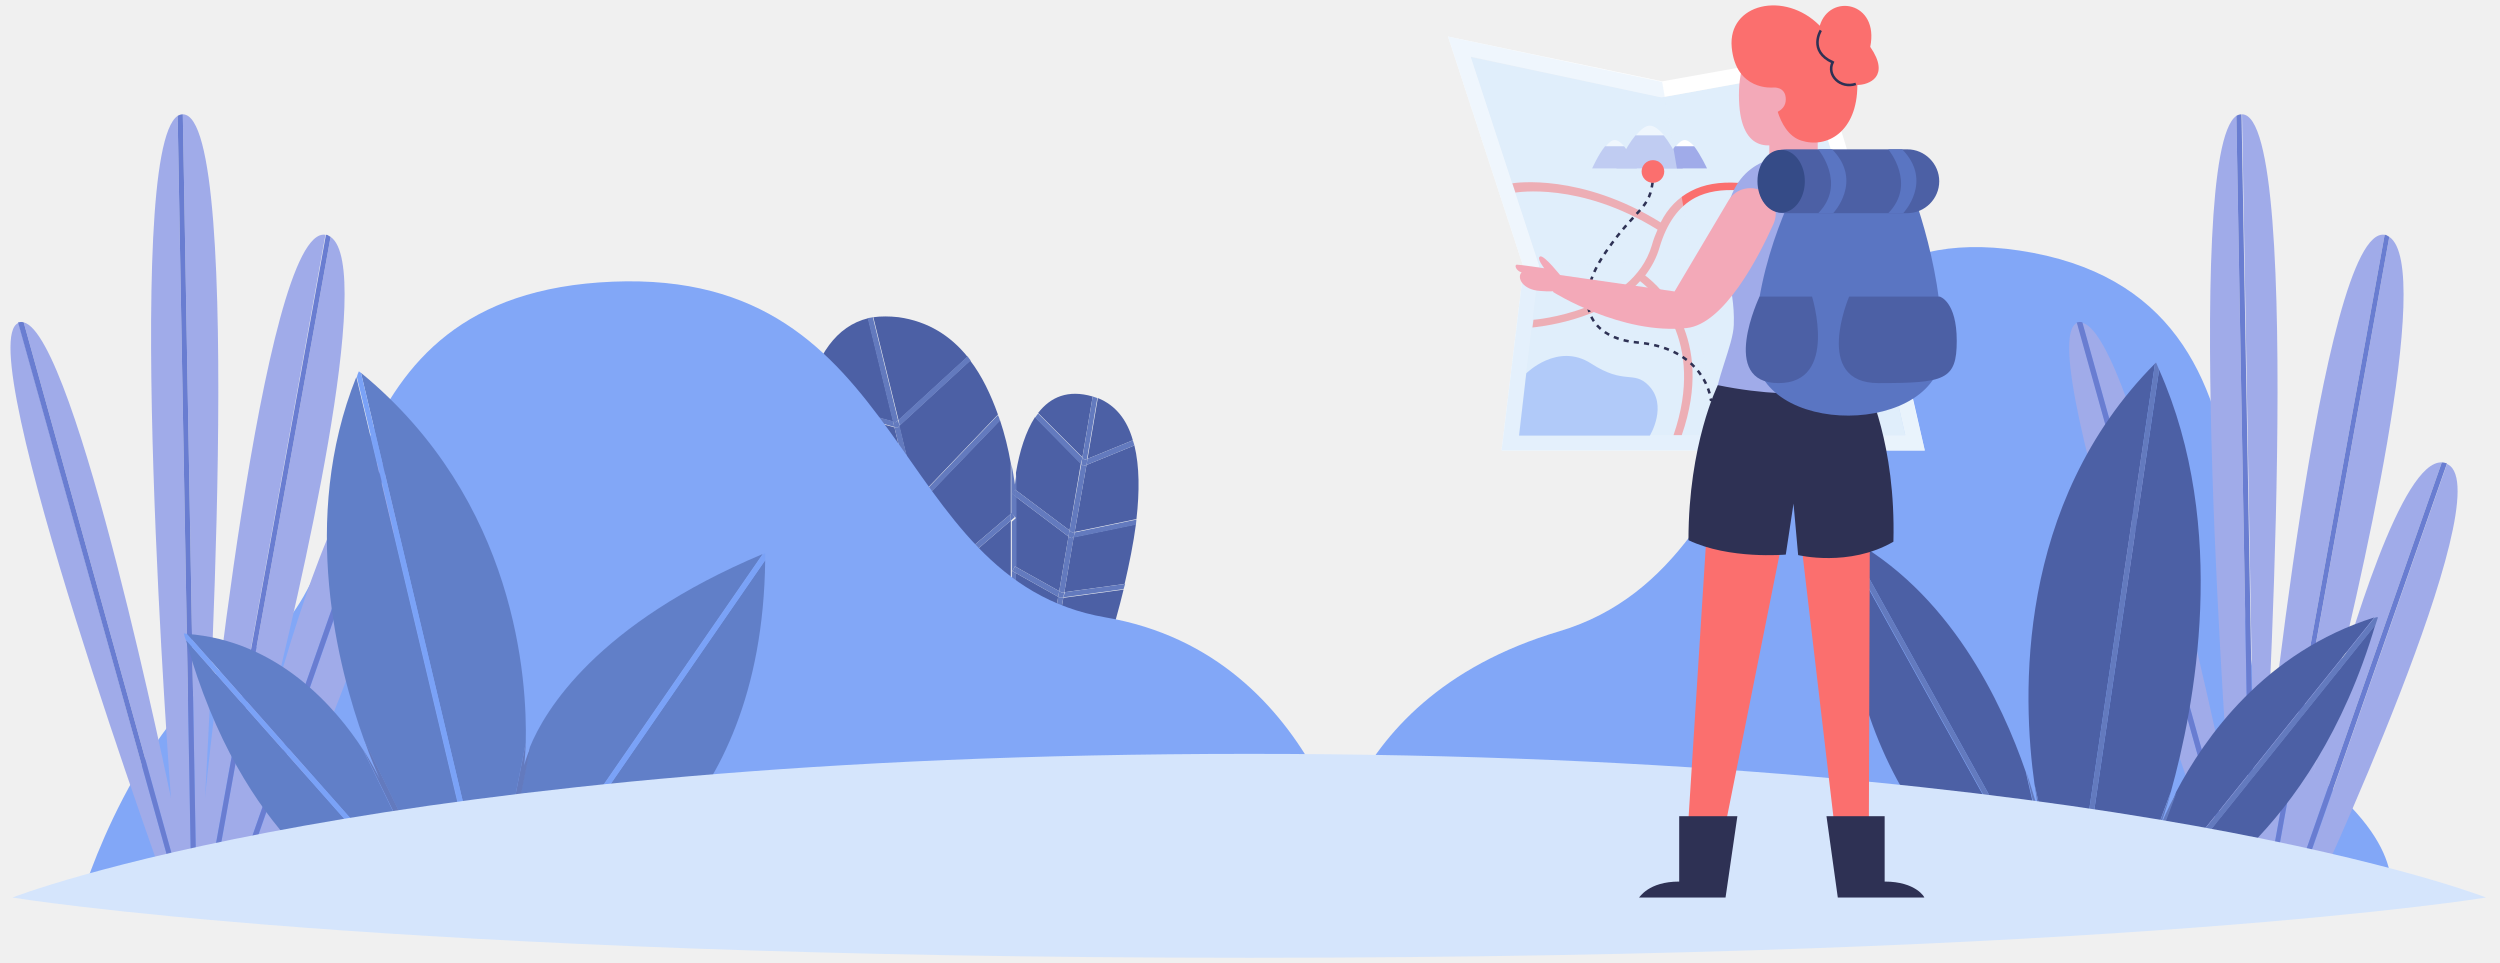
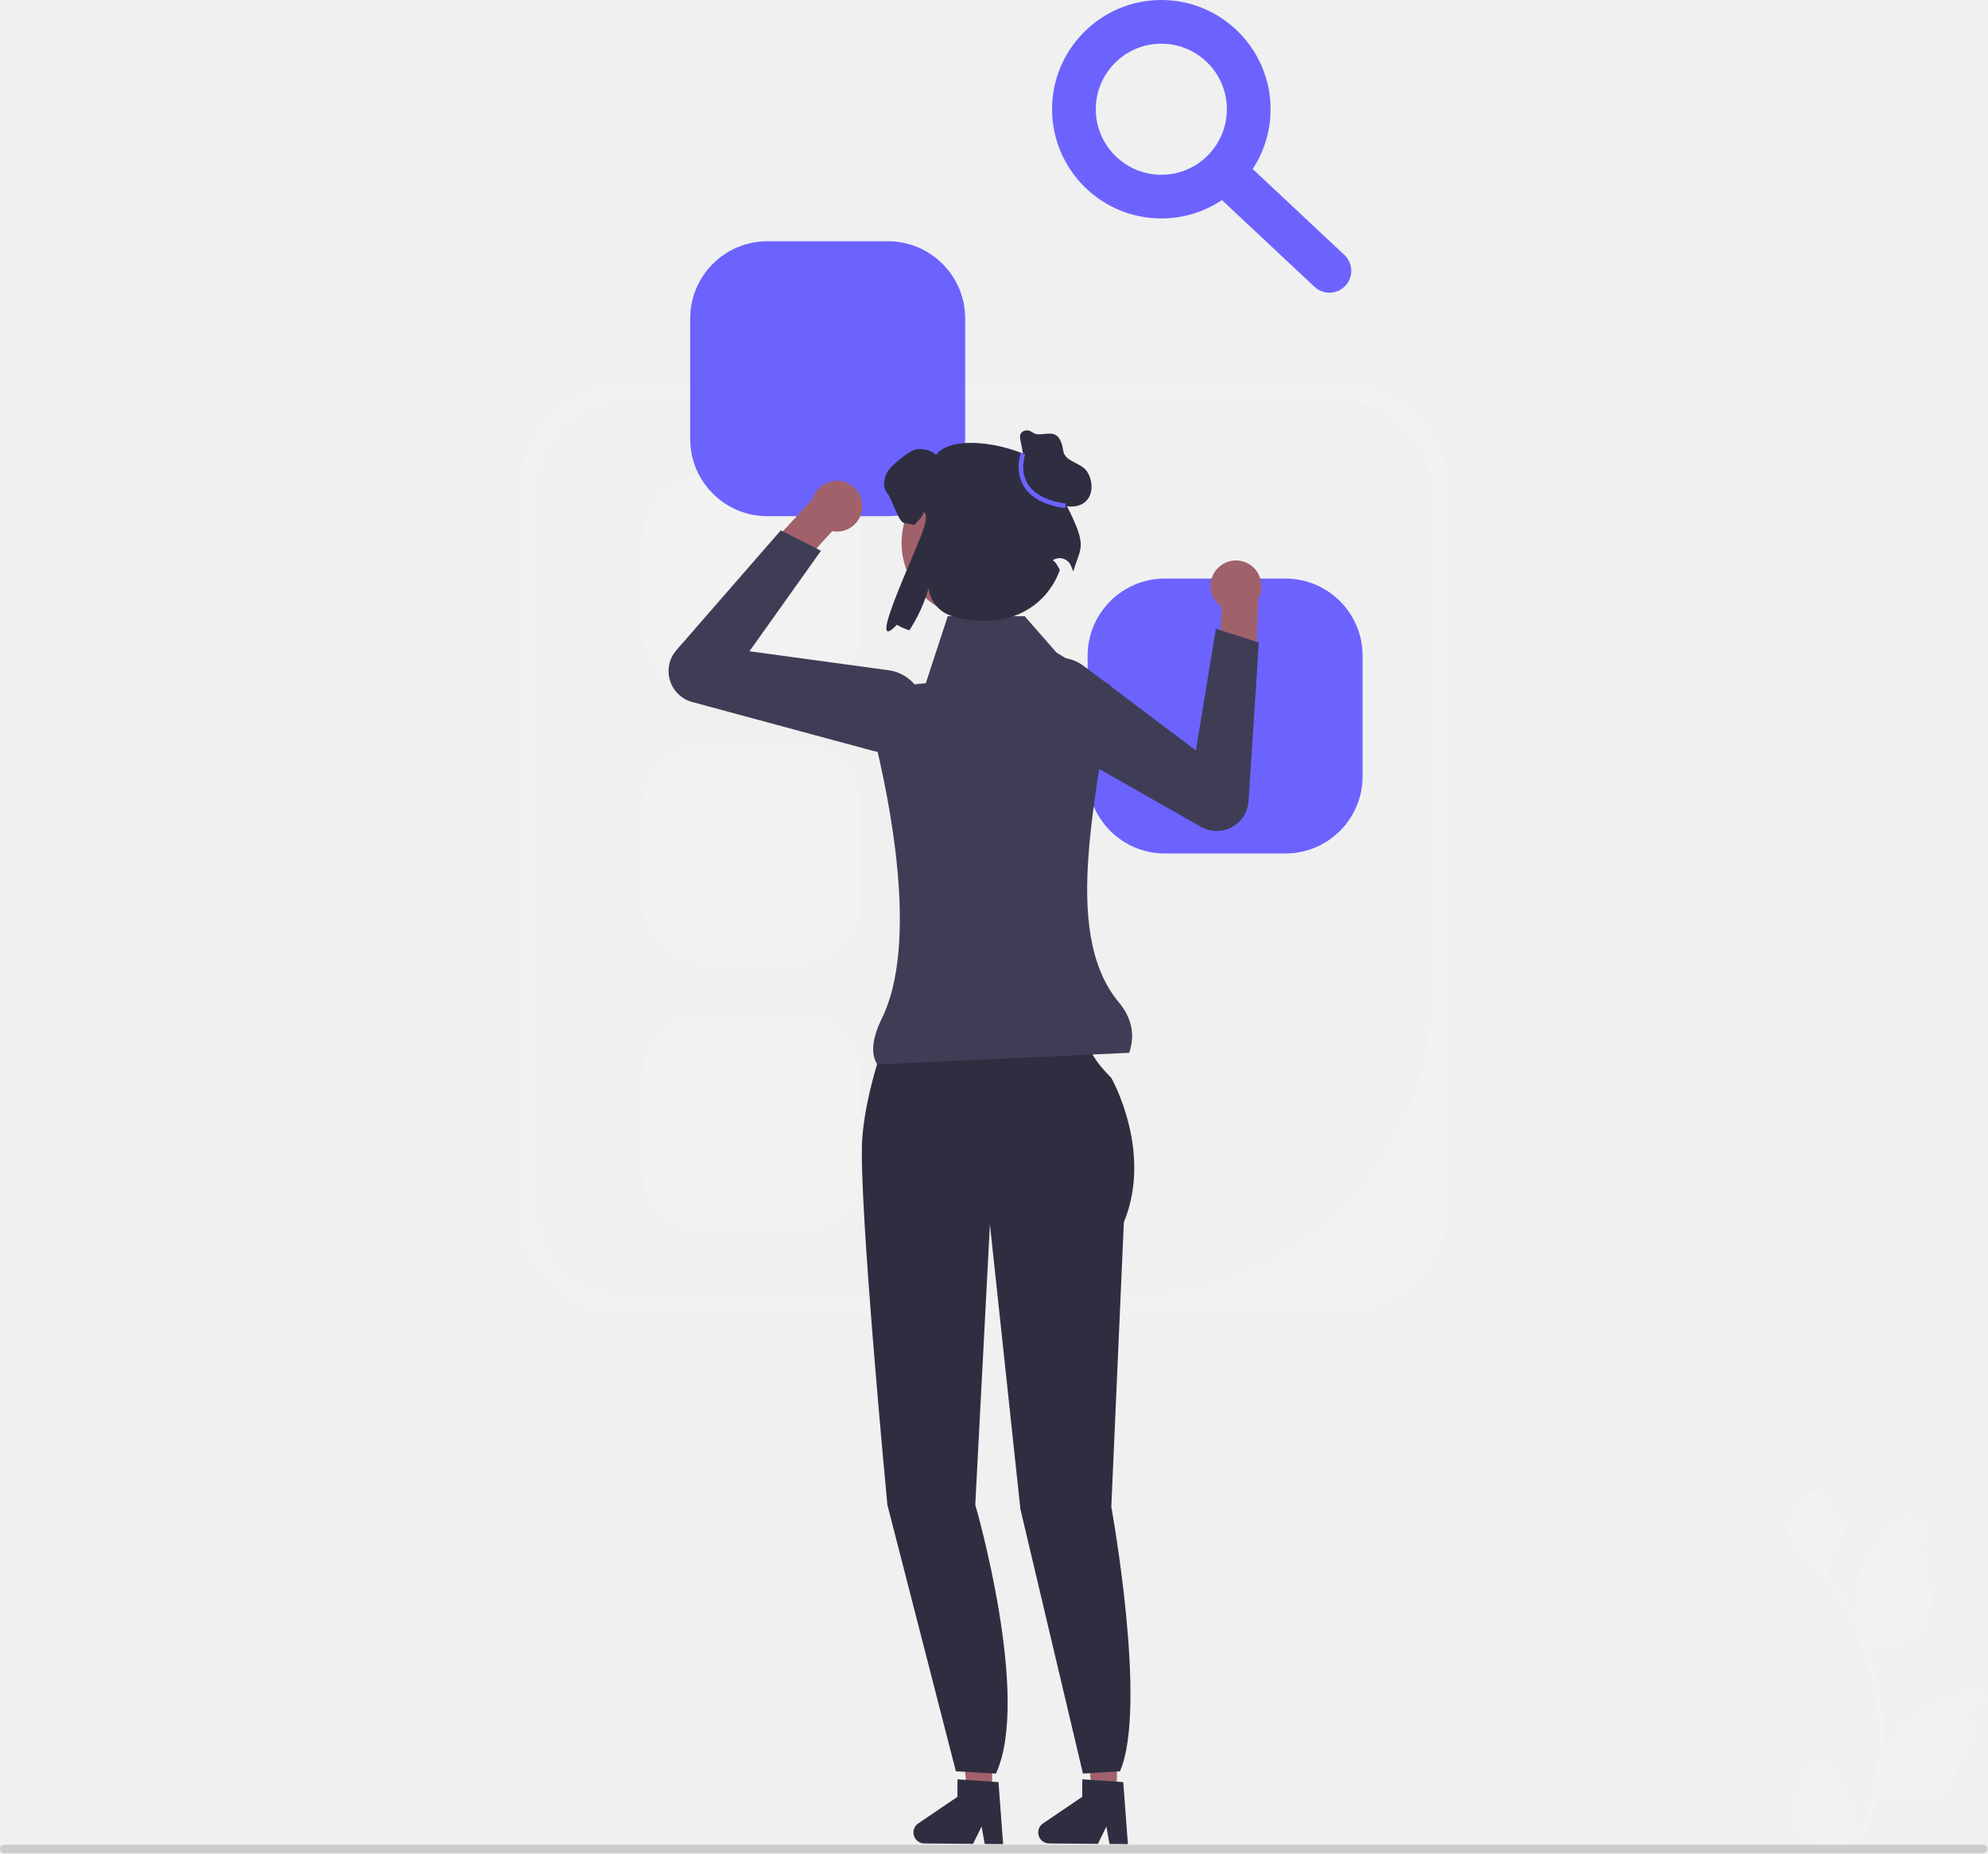
- <svg xmlns="http://www.w3.org/2000/svg" version="1.1" id="OBJECTS" x="0px" y="0px" viewBox="0 0 485.5 186.9" style="enable-background:new 0 0 485.5 186.9;" xml:space="preserve">
-   <style type="text/css">
- 	.st0{fill:#4C60A5;}
- 	.st1{fill:#637ABE;}
- 	.st2{fill:#82A7F7;}
- 	.st3{fill:#A0ABE9;}
- 	.st4{fill:#697DD1;}
- 	.st5{fill:#617FC8;}
- 	.st6{fill:#7AA2F7;}
- 	.st7{fill:#D5E5FC;}
- 	.st8{fill:#FB6F6E;}
- 	.st9{fill:#E0EEFB;}
- 	.st10{fill:#FFFFFF;}
- 	.st11{fill:#F3A9B8;}
- 	.st12{opacity:0.7;fill:#E0EEFB;}
- 	.st13{opacity:0.5;fill:#E0EEFB;}
- 	.st14{fill:none;stroke:#2E3154;stroke-width:0.5;stroke-miterlimit:10;}
- 	.st15{fill:none;stroke:#2E3154;stroke-width:0.5;stroke-miterlimit:10;stroke-dasharray:1.001,1.001;}
- 	.st16{fill:#2E3154;}
- 	.st17{fill:#5A75C2;}
- 	.st18{fill:#354B87;}
- </style>
+ <svg xmlns="http://www.w3.org/2000/svg" width="552.81" height="515.459" viewBox="0 0 552.81 515.459" role="img" artist="Katerina Limpitsouni" source="https://undraw.co/">
+   <path d="M372.633,365.415H174.325c-16.669,0-30.23-13.561-30.23-30.23V136.877c0-16.669,13.561-30.23,30.23-30.23h198.308c16.669,0,30.23,13.561,30.23,30.23v198.308c0,16.669-13.561,30.23-30.23,30.23ZM174.325,111.484c-14.024,0-25.393,11.369-25.393,25.393v198.308c0,14.024,11.369,25.393,25.393,25.393h138.91c46.829,0,84.791-37.962,84.791-84.791V136.877c0-14.024-11.369-25.393-25.393-25.393H174.325Z" fill="#f2f2f2" />
+   <path d="M195.704,132.106c-9.386,0-17.021,7.635-17.021,17.021v26.642c0,9.386,7.635,17.021,17.021,17.021h26.642c9.386,0,17.021-7.635,17.021-17.021v-26.642c0-9.386-7.635-17.021-17.021-17.021h-26.642Z" fill="#f2f2f2" />
+   <path d="M195.704,207.106c-9.386,0-17.021,7.635-17.021,17.021v26.642c0,9.386,7.635,17.021,17.021,17.021h26.642c9.386,0,17.021-7.635,17.021-17.021v-26.642c0-9.386-7.635-17.021-17.021-17.021h-26.642Z" fill="#f2f2f2" />
+   <path d="M195.704,282.106c-9.386,0-17.021,7.635-17.021,17.021v26.642c0,9.386,7.635,17.021,17.021,17.021h26.642c9.386,0,17.021-7.635,17.021-17.021v-26.642c0-9.386-7.635-17.021-17.021-17.021h-26.642Z" fill="#f2f2f2" />
  <g>
+     <path d="M213.371,67.106c-11.826,0-21.447,9.621-21.447,21.447v33.569c0,11.826,9.621,21.447,21.447,21.447h33.569c11.826,0,21.447-9.621,21.447-21.447v-33.569c0-11.826-9.621-21.447-21.447-21.447h-33.569Z" fill="#6c63ff" />
+     <path d="M323.89,160.919c-11.826,0-21.447,9.621-21.447,21.447v33.569c0,11.826,9.621,21.447,21.447,21.447h33.569c11.826,0,21.447-9.621,21.447-21.447v-33.569c0-11.826-9.621-21.447-21.447-21.447h-33.569Z" fill="#6c63ff" />
    <g>
-       <path class="st0" d="M212.2,77c-4.8-1.4-8.2,0.1-10.6,3.2l8.6,8.6L212.2,77z" />
-       <path class="st0" d="M200.9,148.3l6.5-2c0,0,3.8-8.8,7.4-20.1l-10.3,1.3L200.9,148.3z" />
-       <polygon class="st0" points="197.3,124.3 197.3,149.4 199.8,148.7 203.5,127.4   " />
-       <path class="st0" d="M207.7,103l2.2-13l-8.9-9c-1.8,2.8-3,6.6-3.7,10.8v3.4L207.7,103z" />
-       <path class="st0" d="M204.7,126.5l10.5-1.3c1.1-3.4,2.1-7,3-10.7l-11.7,1.6L204.7,126.5z" />
-       <polygon class="st0" points="207.5,104.2 197.3,96.5 197.3,110.1 205.7,114.8   " />
-       <path class="st0" d="M220,85.5c-1.1-3.9-3.3-6.8-6.8-8.2l-2,11.8L220,85.5z" />
-       <path class="st0" d="M208.7,103.3l12-2.5c0.6-5.3,0.6-10.2-0.4-14.3l-9.3,3.8L208.7,103.3z" />
-       <polygon class="st0" points="188.1,137.9 196.3,130.6 196.3,115.8 185.1,125.5   " />
-       <path class="st0" d="M206.7,115l11.7-1.6c0.9-3.9,1.7-7.8,2.2-11.6l-12.1,2.5L206.7,115z" />
-       <polygon class="st0" points="205.5,115.9 197.3,111.3 197.3,123.2 203.7,126.4   " />
-       <path class="st0" d="M181.1,113.6l-23.4-1.4c1,4.6,2.2,9.2,3.7,13.6l22.4-0.9L181.1,113.6z" />
-       <path class="st0" d="M177.5,98.4l-22-3c0.3,5.1,1,10.4,2.1,15.7l23.3,1.4L177.5,98.4z" />
-       <path class="st0" d="M168.6,61.8c-6.2,1.5-10.1,7.3-11.9,15.5l16.8,4.6L168.6,61.8z" />
-       <path class="st0" d="M178.1,96.9l15.7-16.4c-1.4-3.9-3.1-7.5-5.4-10.5l-13.8,12.7L178.1,96.9z" />
-       <path class="st0" d="M184.1,125.8l-22.3,0.9c1.5,4.3,3.2,8.5,5.1,12.4l20.3-0.8L184.1,125.8z" />
-       <path class="st0" d="M167.4,140.1c2.9,5.9,6.3,11.2,10.1,15.4l12.9-3.9l-3-12.2L167.4,140.1z" />
-       <polygon class="st0" points="184.8,124.4 196.3,114.5 196.3,101.1 182.1,113.3   " />
-       <path class="st0" d="M181.8,112.2l14.5-12.4V90c-0.5-2.9-1.2-5.7-2.1-8.4l-15.8,16.4L181.8,112.2z" />
-       <polygon class="st0" points="188.4,139 191.3,151.3 196.3,149.7 196.3,132   " />
-       <path class="st0" d="M187.9,69.3c-3.3-4.1-7.7-6.9-13.4-7.7c-1.8-0.2-3.4-0.2-4.9,0l4.9,20L187.9,69.3z" />
-       <path class="st0" d="M173.7,83l-17.3-4.7c-1,4.8-1.3,10.3-1,16.2l21.8,2.9L173.7,83z" />
-       <polygon class="st1" points="188,139.3 187.4,139.3 190.4,151.5 191.3,151.3 188.4,139   " />
-       <path class="st1" d="M174,82l0.4-0.4l-4.9-20c-0.3,0.1-0.7,0.1-1,0.2l4.9,20.1L174,82z" />
-       <polygon class="st1" points="188.1,137.9 185.1,125.5 184.7,125.8 184.1,125.8 187.2,138.3 187.6,138.3   " />
-       <polygon class="st1" points="184.8,124.4 182.1,113.3 181.7,113.6 181.1,113.6 183.9,124.8 184.3,124.8   " />
-       <polygon class="st1" points="178.1,96.9 174.7,82.7 174.3,83.1 173.7,83 177.2,97.3 177.7,97.4   " />
-       <polygon class="st1" points="181.8,112.2 178.4,98.1 178,98.4 177.5,98.4 180.9,112.5 181.4,112.6   " />
-       <polygon class="st1" points="207.5,104.2 205.7,114.8 206.2,115.1 206.7,115 208.5,104.4 208,104.5   " />
-       <polygon class="st1" points="205.5,115.9 203.7,126.4 204.2,126.6 204.7,126.5 206.5,116 206,116.1   " />
-       <path class="st1" d="M210.6,89.3l0.5-0.2l2-11.8c-0.3-0.1-0.6-0.2-0.9-0.3c0,0,0,0,0,0l-2,11.9L210.6,89.3z" />
-       <polygon class="st1" points="204,127.6 203.5,127.4 199.8,148.7 200.9,148.3 204.5,127.6   " />
-       <polygon class="st1" points="210,90.1 207.7,103 208.2,103.4 208.7,103.3 211,90.3 210.4,90.5   " />
-       <path class="st1" d="M173.4,81.8l-16.8-4.6c-0.1,0.3-0.1,0.7-0.2,1l17.3,4.7L173.4,81.8z" />
-       <path class="st1" d="M174.7,82.7l13.8-12.7c-0.2-0.3-0.4-0.5-0.6-0.8l-13.4,12.3L174.7,82.7z" />
-       <polygon class="st1" points="174.7,82.7 174.4,81.6 174,82 173.4,81.8 173.7,83 174.3,83.1   " />
-       <path class="st1" d="M177.2,97.3l-21.8-2.9c0,0.3,0,0.7,0.1,1l22,3L177.2,97.3z" />
-       <path class="st1" d="M178.4,98.1l15.8-16.4c-0.1-0.4-0.2-0.7-0.4-1.1l-15.7,16.4L178.4,98.1z" />
-       <polygon class="st1" points="178.4,98.1 178.1,96.9 177.7,97.4 177.2,97.3 177.5,98.4 178,98.4   " />
-       <polygon class="st1" points="182.1,113.3 196.3,101.1 196.3,99.8 181.8,112.2   " />
-       <path class="st1" d="M180.9,112.5l-23.3-1.4c0.1,0.3,0.1,0.7,0.2,1l23.4,1.4L180.9,112.5z" />
-       <polygon class="st1" points="182.1,113.3 181.8,112.2 181.4,112.6 180.9,112.5 181.1,113.6 181.7,113.6   " />
-       <path class="st1" d="M196.6,124l0.4-0.9l0.3,0.1v-11.9l-0.7-0.4l0.5-0.9l0.3,0.1V96.5l-0.8-0.6l0.6-0.8l0.2,0.2v-3.4    c-0.1,0.7-0.2,1.4-0.3,2.2c-0.2-1.3-0.4-2.7-0.7-4v9.8l0.2-0.1l0.7,0.8l-0.8,0.7v13.4l0.2-0.1l0.7,0.8l-0.8,0.7v14.8l0.2-0.1    l0.7,0.8l-0.8,0.7v17.8l1-0.3v-25.1L196.6,124z" />
-       <polygon class="st1" points="197.1,100.4 196.5,99.6 196.3,99.8 196.3,101.1   " />
-       <path class="st1" d="M211.2,89.1l-0.2,1.2l9.3-3.8c-0.1-0.3-0.2-0.7-0.3-1L211.2,89.1z" />
-       <path class="st1" d="M210.2,88.9l-8.6-8.6c-0.2,0.3-0.4,0.5-0.6,0.8l8.9,9L210.2,88.9z" />
-       <polygon class="st1" points="210.2,88.9 210,90.1 210.4,90.5 211,90.3 211.2,89.1 210.6,89.3   " />
-       <path class="st1" d="M208.5,104.4l12.1-2.5c0-0.4,0.1-0.7,0.1-1l-12,2.5L208.5,104.4z" />
-       <polygon class="st1" points="207.7,103 197.3,95.2 197.3,96.5 207.5,104.2   " />
-       <polygon class="st1" points="207.7,103 207.5,104.2 208,104.5 208.5,104.4 208.7,103.3 208.2,103.4   " />
-       <polygon class="st1" points="197.1,95.1 196.5,95.9 197.3,96.5 197.3,95.2   " />
-       <polygon class="st1" points="205.7,114.8 197.3,110.1 197.3,111.3 205.5,115.9   " />
-       <path class="st1" d="M206.5,116l11.7-1.6c0.1-0.3,0.2-0.7,0.3-1l-11.7,1.6L206.5,116z" />
-       <polygon class="st1" points="205.7,114.8 205.5,115.9 206,116.1 206.5,116 206.7,115 206.2,115.1   " />
-       <polygon class="st1" points="197.1,110 196.6,110.9 197.3,111.3 197.3,110.1   " />
-       <path class="st1" d="M204.5,127.6l10.3-1.3c0.1-0.3,0.2-0.7,0.3-1.1l-10.5,1.3L204.5,127.6z" />
-       <polygon class="st1" points="197.3,123.2 197.3,124.3 203.5,127.4 203.7,126.4   " />
-       <polygon class="st1" points="203.7,126.4 203.5,127.4 204,127.6 204.5,127.6 204.7,126.5 204.2,126.6   " />
-       <polygon class="st1" points="197,123.1 196.6,124 197.3,124.3 197.3,123.2   " />
-       <path class="st1" d="M183.9,124.8l-22.4,0.9c0.1,0.3,0.2,0.7,0.3,1l22.3-0.9L183.9,124.8z" />
-       <polygon class="st1" points="185.1,125.5 196.3,115.8 196.3,114.5 184.8,124.4   " />
-       <polygon class="st1" points="185.1,125.5 184.8,124.4 184.3,124.8 183.9,124.8 184.1,125.8 184.7,125.8   " />
-       <polygon class="st1" points="197.1,115.1 196.5,114.3 196.3,114.5 196.3,115.8   " />
-       <polygon class="st1" points="188.4,139 196.3,132 196.3,130.6 188.1,137.9   " />
-       <path class="st1" d="M187.2,138.3l-20.3,0.8c0.2,0.3,0.3,0.7,0.5,1l20-0.8L187.2,138.3z" />
-       <polygon class="st1" points="187.6,138.3 187.2,138.3 187.4,139.3 188,139.3 188.4,139 188.1,137.9   " />
-       <polygon class="st1" points="197.2,131.2 196.5,130.5 196.3,130.6 196.3,132   " />
-     </g>
-     <path class="st2" d="M264.4,174.8c0,0-7-47.6-49.7-54.9c-42.6-7.3-37.5-67.6-95.7-65.2c-58.3,2.4-46.3,58.4-69.4,71   c-23.2,12.6-33.9,49-33.9,49H264.4z" />
-     <path class="st2" d="M257.1,174.8c0,0,0-38.6,45.7-52.2c45.7-13.6,34.8-84.3,92-73.5c57.2,10.9,29.4,83.3,51.7,99.1   c22.3,15.8,17.4,26.6,17.4,26.6H257.1z" />
-     <g>
-       <path class="st3" d="M33.2,175l1.7,0L3.6,62.7C-6.2,66.6,33.2,175,33.2,175z" />
-       <path class="st3" d="M44.5,175.2l29.9-85.4c-7.7-0.4-17.7,33-22.4,50.3c-1.6,6.3-2.6,10.1-2.6,10.1s1-4.1,2.6-10.1    C58.2,115.1,73,52,64.2,46L40.9,175.1L44.5,175.2z" />
-       <path class="st3" d="M37.2,175.1L34.5,22.5C23.7,29.8,33.2,155,33.2,155S14.8,65.1,4.6,62.6L35.9,175L37.2,175.1z" />
-       <path class="st3" d="M52,140.1c-1.6,6-2.6,10.1-2.6,10.1S50.4,146.4,52,140.1z" />
-       <path class="st3" d="M39.9,175.1L63.2,45.6C51,43.5,39.8,155,39.8,155s8.1-132.8-4.3-132.8c0,0,0,0,0,0l2.7,152.9L39.9,175.1z" />
-       <path class="st3" d="M48.9,175.3c0,0,37.2-79.5,26.7-85.1c-0.1,0-0.1-0.1-0.2-0.1l-29.8,85.2L48.9,175.3z" />
-       <path class="st4" d="M35.9,175L4.6,62.6c-0.3-0.1-0.6-0.1-1,0c0,0,0,0-0.1,0L34.9,175L35.9,175z" />
-       <path class="st4" d="M38.2,175.1L35.5,22.2c-0.3,0-0.7,0.1-1,0.3l2.7,152.6L38.2,175.1z" />
-       <path class="st4" d="M40.9,175.1L64.2,46c-0.2-0.1-0.3-0.2-0.5-0.3c-0.1-0.1-0.3-0.1-0.4-0.1L39.9,175.1L40.9,175.1z" />
-       <path class="st4" d="M45.6,175.2L75.4,90c-0.3-0.1-0.6-0.2-1-0.2l-29.9,85.4L45.6,175.2z" />
+       <polygon points="275.842 498.808 269.023 498.75 266.004 471.833 276.069 471.917 275.842 498.808" fill="#a0616a" />
+       <path d="M253.998,509.652c-.015,1.679,1.338,3.06,3.023,3.076l13.559,.113,2.374-4.811,.872,4.836,5.116,.046-1.292-17.248-1.78-.118-7.26-.5-2.342-.157-.041,4.88-10.892,7.388c-.829,.563-1.328,1.495-1.336,2.496Z" fill="#2f2e41" />
    </g>
    <g>
-       <path class="st3" d="M439.7,175.1l23.4-129.5C450.8,43.5,439.7,155,439.7,155s8.1-132.8-4.3-132.8c0,0,0,0,0,0l2.7,152.9    L439.7,175.1z" />
-       <path class="st3" d="M444.3,175.2l29.9-85.4c-7.7-0.4-17.7,33-22.4,50.3c-1.6,6.3-2.6,10.1-2.6,10.1s1-4.1,2.6-10.1    c6.3-25,21.1-88.2,12.2-94.1l-23.3,129.2L444.3,175.2z" />
-       <path class="st3" d="M451.8,140.1c-1.6,6-2.6,10.1-2.6,10.1S450.2,146.4,451.8,140.1z" />
-       <path class="st3" d="M448.7,175.3c0,0,37.2-79.5,26.7-85.1c-0.1,0-0.1-0.1-0.2-0.1l-29.8,85.2L448.7,175.3z" />
-       <path class="st3" d="M433,175l1.7,0L403.4,62.7C393.6,66.6,433,175,433,175z" />
-       <path class="st3" d="M437,175.1l-2.7-152.6C423.6,29.8,433,155,433,155s-18.3-89.9-28.6-92.3L435.8,175L437,175.1z" />
-       <path class="st4" d="M435.8,175L404.4,62.6c-0.3-0.1-0.6-0.1-1,0c0,0,0,0-0.1,0L434.7,175L435.8,175z" />
-       <path class="st4" d="M438,175.1l-2.7-152.9c-0.3,0-0.7,0.1-1,0.3l2.7,152.6L438,175.1z" />
-       <path class="st4" d="M440.7,175.1L464,46c-0.2-0.1-0.3-0.2-0.5-0.3c-0.1-0.1-0.3-0.1-0.4-0.1l-23.4,129.5L440.7,175.1z" />
-       <path class="st4" d="M445.4,175.2L475.2,90c-0.3-0.1-0.6-0.2-1-0.2l-29.9,85.4L445.4,175.2z" />
+       <polygon points="310.54 498.808 303.72 498.75 300.702 471.833 310.767 471.917 310.54 498.808" fill="#a0616a" />
+       <path d="M288.696,509.652c-.015,1.679,1.338,3.06,3.023,3.076l13.559,.113,2.374-4.811,.872,4.836,5.116,.046-1.292-17.248-1.78-.118-7.26-.5-2.342-.157-.041,4.88-10.892,7.388c-.829,.563-1.328,1.495-1.336,2.496Z" fill="#2f2e41" />
+     </g>
+     <path d="M249.081,281.178l27.643,.873,26.189,5.82s-2.619,3.201,6.111,11.93c0,0,11.639,20.369,3.492,40.156l-3.492,79.148s10.181,55.794,2.402,73.551l-10.281,.643-17.396-73.55-8.479-79.209-4.074,77.984s15.585,53.527,5.744,74.776l-11.135-.643-19.052-74.133s-8.148-85.549-6.984-101.844c1.164-16.295,9.311-35.5,9.311-35.5Z" fill="#2f2e41" />
+     <g>
+       <path d="M341.914,156.113c-3.779,.978-6.049,4.835-5.071,8.614,.448,1.732,1.505,3.14,2.877,4.071l-0,.01-.536,12.985,9.937,4.598,.793-19.981-.069,.002c.862-1.535,1.159-3.389,.683-5.228-.978-3.779-4.835-6.049-8.614-5.071Z" fill="#a0616a" />
+       <path d="M286.378,202.455c-2.087-2.069-3.298-4.874-3.344-7.925-.061-4.092,1.99-7.807,5.486-9.935,4.026-2.452,9.06-2.204,12.825,.631l31.203,23.494,5.56-33.844,11.937,3.843-2.848,44.07c-.199,3.083-1.942,5.798-4.661,7.264-2.719,1.466-5.945,1.429-8.63-.098l-45.093-25.655c-.906-.515-1.722-1.137-2.435-1.844Z" fill="#3f3d56" />
    </g>
    <g>
-       <path class="st5" d="M70.1,72.4l24.2,101.8l1.9,0l5.9-29.9C102.4,132.2,100.4,97.3,70.1,72.4z" />
-       <path class="st5" d="M69.7,174.4l10.7-0.1l-44.3-50C47.1,163.8,69.7,174.4,69.7,174.4z" />
-       <path class="st5" d="M36.3,123.1l45.4,51.2l2.8,0l-14-28.7C65.2,137.4,54,124.4,36.3,123.1z" />
-       <path class="st5" d="M70.7,143.7l14.9,30.6l7.6-0.1l-24-101C58.1,100.9,65.7,129.9,70.7,143.7z" />
-       <path class="st5" d="M113.9,174c0,0,34.1-13.2,34.7-65.2l-45.1,65.3L113.9,174z" />
-       <path class="st5" d="M102.9,145.1l-5.8,29l5.1,0l45.9-66.5C115.8,121.2,105.8,138,102.9,145.1z" />
-       <path class="st6" d="M35.7,123c0.1,0.4,0.2,0.9,0.4,1.3l44.3,50l1.3,0l-45.4-51.2C36.1,123.1,35.9,123,35.7,123z" />
-       <path class="st6" d="M69.7,72.1c-0.2,0.4-0.3,0.7-0.4,1.1l24,101l1,0L70.1,72.4C69.9,72.3,69.8,72.2,69.7,72.1z" />
-       <path class="st6" d="M148.2,107.6l-45.9,66.5l1.2,0l45.1-65.3c0-0.5,0-0.9,0-1.4C148.5,107.5,148.4,107.5,148.2,107.6z" />
-       <path class="st1" d="M73.7,151.2c0.2,0.5,0.3,0.7,0.3,0.7S73.9,151.6,73.7,151.2z" />
-       <path class="st1" d="M73.7,151.2c0.2,0.5,0.3,0.7,0.3,0.7S73.9,151.6,73.7,151.2c-0.5-1-1.6-3.1-3.2-5.7l14,28.7l1.1,0l-14.9-30.6    C72,147.4,73.2,150,73.7,151.2z" />
-       <path class="st1" d="M101.8,148.6c0,0,0.2-1.6,0.3-4.3l-5.9,29.9l1,0l5.8-29C102.1,147.3,101.8,148.6,101.8,148.6z" />
+       <path d="M238.799,137.182c1.995,3.355,.892,7.693-2.464,9.687-1.538,.914-3.28,1.171-4.91,.865l-.007,.007-8.761,9.599-10.294-3.73,13.505-14.748,.048,.05c.469-1.697,1.563-3.223,3.196-4.194,3.355-1.995,7.693-.892,9.687,2.464Z" fill="#a0616a" />
+       <path d="M242.584,208.787l-50.085-13.529c-2.982-.806-5.299-3.051-6.198-6.006-.899-2.955-.224-6.111,1.805-8.44l29.005-33.301,11.182,5.675-19.88,27.949,38.699,5.285c4.67,.638,8.419,4.006,9.552,8.581,.984,3.973-.175,8.054-3.099,10.918-2.18,2.134-5.015,3.274-7.954,3.274-1.004,0-2.021-.133-3.027-.405Z" fill="#3f3d56" />
    </g>
-     <g>
-       <path class="st0" d="M395.1,152.3l5.3,23.4h2.6l15.5-105.1C391.4,97.9,392.7,135.3,395.1,152.3z" />
-       <path class="st0" d="M358.5,104.2l39.6,71.5h1.2l-5.9-25.8C388.8,136.5,378.6,114.8,358.5,104.2z" />
-       <path class="st0" d="M391,175.7h5.9l-39.3-70.9C358.1,159.7,391,175.7,391,175.7z" />
-       <path class="st0" d="M422,175.7c0,0,27-12.6,39.3-54.4l-43.7,54.4H422z" />
-       <path class="st0" d="M422.6,153.8l-8.2,21.9h1.9l44.8-55.8C439.8,126.6,428.1,143.3,422.6,153.8z" />
-       <path class="st0" d="M419.3,71.8L404,175.7h9.4l8.2-22C426.1,137.6,433,102.6,419.3,71.8z" />
-       <path class="st1" d="M357.7,103.8c0,0.3,0,0.7,0,1l39.3,70.9h1.1l-39.6-71.5C358.2,104.1,358,103.9,357.7,103.8z" />
-       <path class="st1" d="M418.7,70.4c-0.1,0.1-0.1,0.1-0.2,0.2L403,175.7h1l15.3-103.9C419.1,71.3,418.9,70.9,418.7,70.4z" />
-       <path class="st1" d="M461.1,120l-44.8,55.8h1.3l43.7-54.4c0.2-0.5,0.3-1,0.5-1.5C461.6,119.8,461.4,119.9,461.1,120z" />
-       <path class="st1" d="M396.2,159c0.4,1.6,0.6,2.5,0.6,2.5S396.5,160.6,396.2,159c-0.5-2-1.4-5.2-2.7-9.1l5.9,25.8h1l-5.3-23.4    C395.5,155.1,395.9,157.4,396.2,159z" />
-       <path class="st1" d="M396.2,159c0.3,1.6,0.6,2.5,0.6,2.5S396.6,160.5,396.2,159z" />
-       <path class="st1" d="M419.3,161.1c-0.4,1.1-0.6,1.8-0.6,1.8S418.9,162.2,419.3,161.1c0.5-1.5,1.4-4,2.3-7.3l-8.2,22h1.1l8.2-21.9    C421,156.9,419.9,159.5,419.3,161.1z" />
-       <path class="st1" d="M419.3,161.1c-0.4,1.1-0.6,1.8-0.6,1.8S418.9,162.3,419.3,161.1z" />
-     </g>
-     <path class="st7" d="M242.6,146.4c-169.1,0-240.2,27.9-240.2,27.9S73.5,186,242.6,186s240.2-11.7,240.2-11.7   S411.7,146.4,242.6,146.4z" />
-     <g>
-       <g>
-         <polygon class="st8" points="333,78.8 327.2,170.1 333.1,170.1 348.4,93.6 357.4,170.1 362.9,170.1 363.2,78.8    " />
-       </g>
-       <g>
-         <polygon class="st9" points="298.9,51.7 298.8,52.4 294.9,84.5 370,84.5 362.8,52.8 350.9,13.8 323.3,18.8 322.7,18.9      322.1,18.8 285.6,11.1 298.7,51.1    " />
-         <path class="st10" d="M373.8,87.5L365.7,52L353,10.4l-30.2,5.4l-41.6-8.7L295.9,52l-4.3,35.5H373.8z M322.1,18.8l0.6,0.1l0.6-0.1     l27.6-5l11.9,39l7.2,31.7h-75.1l3.9-32.2l0.1-0.7l-0.2-0.6l-13.1-40L322.1,18.8z" />
-       </g>
-       <path class="st11" d="M348.3,36.7L348.3,36.7c-2.6,0-4.7-2.1-4.7-4.7v-7.8h9.4V32C353,34.6,350.9,36.7,348.3,36.7z" />
-       <polygon class="st12" points="364.5,48 328.6,50.2 295.9,52 291.6,87.5 373.8,87.5   " />
-       <g>
-         <g>
-           <g>
-             <g>
-               <path class="st10" d="M320.4,24.4c-0.9,0-1.8,0.8-2.7,1.9h5.5C322.2,25.2,321.3,24.4,320.4,24.4z" />
-             </g>
-             <g>
-               <path class="st3" d="M326.8,32.7c0,0-1.7-3.9-3.7-6.4h-5.5c-2,2.4-3.7,6.4-3.7,6.4H326.8z" />
-             </g>
-           </g>
-           <g>
-             <g>
-               <path class="st10" d="M313.6,27.2c-0.6,0-1.2,0.5-1.8,1.3h3.7C314.8,27.7,314.2,27.2,313.6,27.2z" />
-             </g>
-             <g>
-               <path class="st3" d="M317.9,32.7c0,0-1.2-2.6-2.5-4.3h-3.7c-1.3,1.6-2.5,4.3-2.5,4.3H317.9z" />
-             </g>
-           </g>
-           <g>
-             <g>
-               <path class="st10" d="M327.2,27.2c-0.6,0-1.2,0.5-1.8,1.3h3.7C328.4,27.7,327.7,27.2,327.2,27.2z" />
-             </g>
-             <g>
-               <path class="st3" d="M331.5,32.7c0,0-1.2-2.6-2.5-4.3h-3.7c-1.3,1.6-2.5,4.3-2.5,4.3H331.5z" />
-             </g>
-           </g>
-         </g>
-         <path class="st8" d="M328.4,37.1c-2.5,1.3-4.5,3.3-5.9,6.1c-15.5-9.6-28.3-7.7-28.8-7.6l0.6,1.8c0.1,0,12.5-2.2,27.6,7.2     c-0.4,0.9-0.8,1.9-1.1,3c-3.8,12.9-22.8,14.5-23,14.5l-0.2,1.5c0.7-0.1,13.8-1.2,20.9-9c2.5,1.9,12.9,11.3,6.5,29.9h1.6     c6.6-19-4.2-28.8-7.1-31c1.2-1.6,2.2-3.4,2.8-5.5c1.4-4.7,3.7-7.9,6.9-9.6c4.6-2.4,11.4-1.9,21.2,1.5l0.5-1.4     C340.5,35,333.4,34.5,328.4,37.1z" />
-         <g>
-           <g>
-             <path class="st2" d="M296.4,72.5c0,0,6.1-6.1,12.6-1.9c6.5,4.2,8.2,1.3,11.1,4.2c3.9,3.9,0.3,9.8,0.3,9.8h-25.4L296.4,72.5z" />
-           </g>
-         </g>
-       </g>
-       <polygon class="st13" points="322.8,15.9 329,52.5 333,87.5 291.6,87.5 295.9,52 281.2,7.1   " />
-       <path class="st11" d="M351.6,42.4l9.4,19.2c0.6,1.3,1.8,2.2,3.2,2.6l0,0c3.1,0.7,6.1-1.9,5.8-5.1c-1.1-9.7-9.6-22.9-9.6-22.9    L351.6,42.4z" />
-       <g>
-         <g>
-           <path class="st14" d="M332.3,77.9c0,0,0-0.2-0.1-0.5" />
-           <path class="st15" d="M332,76.4c-0.8-2.9-3.8-9-14.1-9.9c-8.8-0.8-13.1-7.3-6.1-17.5c6.7-9.8,9.1-7.9,9.3-16.1" />
-           <path class="st14" d="M321.1,32.3c0-0.2,0-0.3,0-0.5" />
-         </g>
-       </g>
-       <circle class="st8" cx="321" cy="33.3" r="2.2" />
-       <path class="st11" d="M344.6,6c0,0-6.9,1.3-6.9,12.5c0,11.2,6.1,10.9,10.5,8.1c4.4-2.8,6.4-9.7,3.4-16.2C348.6,4,344.6,6,344.6,6z    " />
-       <path class="st3" d="M347.7,30.4c0,0-10.5-0.7-12.4,11.1c-1.5,9.6,1.7,13.5,1.4,21.6c-0.1,3.9-3.7,11-3.7,15.7    c10.6,0,30.3,0,30.3,0s-0.8-4.9-3.3-15.7c-0.6-2.8,0.8-6.2,1.9-9.9C367.2,35.5,356,30.4,347.7,30.4z" />
-       <path class="st8" d="M344.3,17c0,0-7.2,0.7-8-7.8c-0.8-8.5,10.3-11.1,17.1-4.2c1.9-6.4,11.6-4.7,9.8,4.1c4,5.8-0.3,7.4-2.5,7.4    c0,9.1-5.9,12.4-10.9,10.8C344.8,25.7,344.3,17,344.3,17z" />
-       <path class="st11" d="M335.7,38.9l-10.5,17.7l-23-3.3l-0.6,3.4c0,0,13.3,8.4,26,7c7.2-0.8,13.9-13.7,16.8-20.2    c1-2.2,0.3-4.7-1.7-6.1l0,0C340.4,35.8,337.1,36.5,335.7,38.9z" />
-       <path class="st11" d="M344.3,17c0,0,2.5-0.3,2.5,2.3c0,2.6-3.2,2.9-3.2,2.9L344.3,17z" />
-       <path class="st16" d="M333.6,74.8c0,0-5.7,11.4-5.7,30.1c7.9,3.8,18.9,2.8,18.9,2.8l1.5-9.9l0.9,10c0,0,9.9,2.4,18.5-2.6    c0.5-19-5.2-30.4-5.2-30.4S351.7,78.5,333.6,74.8z" />
-       <path class="st16" d="M326.1,171.2v-12.7h11.3l-2.3,15.8h-16.8C318.4,174.3,320.1,171.2,326.1,171.2z" />
-       <path class="st16" d="M366,171.2v-12.7h-11.3l2.2,15.8h16.8C373.8,174.3,372.1,171.2,366,171.2z" />
-       <g>
-         <path class="st17" d="M349.8,34.4c0,0-9,15.8-9,33.3s36.4,17.2,36.4,0c0-17.2-6.9-33.3-6.9-33.3H349.8z" />
-         <path class="st0" d="M346.6,41.4h23.8c3.4,0,6.2-2.8,6.2-6.2l0,0c0-3.4-2.8-6.2-6.2-6.2h-23.5c-2.9,0-5.3,2.4-5.3,5.3v2.1     C341.7,39.1,343.9,41.4,346.6,41.4z" />
-         <path class="st0" d="M341.7,57.6c0,0-8,16.8,3.7,16.8c11.7,0,6.5-16.8,6.5-16.8H341.7z" />
-         <path class="st0" d="M359.1,57.6c0,0-7.2,16.8,5.7,16.8c12.9,0,15.2-0.6,15.2-8.2c0-7.7-3.3-8.6-3.3-8.6H359.1z" />
-         <ellipse class="st18" cx="345.9" cy="35.2" rx="4.6" ry="6.1" />
-         <path class="st17" d="M353.1,29c0,0,5.6,6.7,0,12.4c2.9,0,2.9,0,2.9,0s5.9-6.2-0.2-12.4" />
-         <path class="st17" d="M366.7,29c0,0,5.6,6.7,0,12.4c2.9,0,2.9,0,2.9,0s5.9-6.2-0.2-12.4" />
-       </g>
-       <path class="st11" d="M303.2,53.7c0,0-3.3-4.2-4.1-3.9c-0.8,0.3,0.8,2.3,0.8,2.3s-4.6-0.7-5.3-0.7c-0.6,0-0.2,1.2,0.9,1.5    c-1,1,0.2,3.4,3.6,3.6c3.4,0.3,4.3-0.3,4.3-0.3L303.2,53.7z" />
-     </g>
-     <path class="st14" d="M353.6,5.9c0,0-2.5,4,2.3,6.2c-1.2,2.5,1.5,5.2,4.5,4.2" />
+     <path d="M313.989,292.822l-70.038,3.213c-1.924-2.921-1.403-7.313,1.291-12.814,10.171-20.767,2.447-60.055-2.75-80.512-1.458-5.74,2.456-11.446,8.349-12.035l6.604-.66,6.104-18.634h21.379l8.869,10.133,15.052,9.144c-2.74,28.221-14.414,68.071,2.217,88.055,3.637,4.371,4.669,9.097,2.923,14.111Z" fill="#3f3d56" />
+     <circle cx="271.519" cy="150.987" r="20.824" fill="#a0616a" />
+     <path d="M295.082,137.658c2.897-10.563-28.679-19.621-34.815-11.114-.853-1.209-4.007-1.944-5.453-1.573-1.447,.371-2.664,1.298-3.851,2.196-1.632,1.254-3.324,2.552-4.326,4.355-1.009,1.796-1.165,4.244,.193,5.802,1.076,1.239,2.966,7.823,4.584,8.15,1.128,.23,2.077,.415,2.894,.549,.727-1.061,2.581-2.394,2.448-3.677,1.098,.727,.697,2.006,.476,3.314-.737,4.354-17.346,38.055-7.833,28.124,.942,.556,2.107,1.076,3.45,1.551,2.278-3.435,4.147-7.486,5.379-11.723l.009,.078c.424,3.682,3.115,6.703,6.674,7.734,14.279,4.137,25.83-1.933,29.803-12.88-1.455-2.953-2.088-2.632-1.958-2.72,1.816-1.224,4.311-.423,5.092,1.622,.23,.603,.439,1.118,.62,1.506,2.07-7.405,4.532-6.336-3.385-21.294Z" fill="#2f2e41" />
+     <path d="M285.231,129.994l-1.459-7.457c-.123-.627-.239-1.307,.044-1.88,.363-.736,1.297-1.041,2.109-.924,.812,.117,1.42,.859,2.228,1.002,2.81,.497,6.524-2.279,7.531,4.742,.42,2.927,5.091,3.237,6.651,5.749,1.56,2.512,1.751,6.139-.377,8.191-1.7,1.639-4.431,1.828-6.639,.991-2.208-.837-3.981-2.529-5.529-4.312s-2.95-3.714-4.736-5.259" fill="#2f2e41" />
+     <path d="M296.195,141.336c-5.698-.796-9.582-2.868-11.544-6.159-2.568-4.307-.848-9.05-.773-9.25l1.204,.448c-.016,.044-1.576,4.385,.68,8.156,1.755,2.933,5.325,4.795,10.611,5.533l-.178,1.273Z" fill="#6c63ff" />
+   </g>
+   <path d="M322.934,60.762c-16.751,0-30.381-13.63-30.381-30.381S306.183,0,322.934,0s30.381,13.63,30.381,30.381-13.63,30.381-30.381,30.381Zm0-48.61c-10.052,0-18.229,8.177-18.229,18.229s8.177,18.229,18.229,18.229,18.229-8.177,18.229-18.229-8.177-18.229-18.229-18.229Z" fill="#6c63ff" />
+   <path d="M369.677,81.409c-1.489,0-2.982-.543-4.154-1.644l-28.515-26.723c-2.451-2.293-2.575-6.139-.279-8.586,2.29-2.457,6.136-2.578,8.586-.279l28.515,26.723c2.451,2.293,2.575,6.139,.279,8.586-1.196,1.279-2.813,1.923-4.433,1.923Z" fill="#6c63ff" />
+   <g>
+     <path d="M498.551,498.126c2.066,.129,3.208-2.437,1.645-3.933l-.155-.618c.02-.05,.041-.099,.062-.148,2.089-4.982,9.17-4.947,11.241,.042,1.839,4.428,4.179,8.864,4.756,13.546,.258,2.067,.142,4.172-.316,6.2,4.308-9.411,6.575-19.687,6.575-30.021,0-2.597-.142-5.193-.433-7.783-.239-2.119-.568-4.224-.995-6.31-2.306-11.277-7.299-22.018-14.5-30.99-3.462-1.892-6.349-4.851-8.093-8.397-.626-1.279-1.117-2.655-1.35-4.056,.394,.052,1.486-5.949,1.188-6.317,.549-.833,1.532-1.247,2.131-2.06,2.982-4.043,7.091-3.337,9.236,2.157,4.582,2.313,4.627,6.148,1.815,9.837-1.789,2.347-2.035,5.522-3.604,8.035,.162,.207,.329,.407,.491,.614,2.961,3.798,5.522,7.88,7.681,12.169-.61-4.766,.291-10.508,1.826-14.21,1.748-4.217,5.025-7.769,7.91-11.415,3.466-4.379,10.573-2.468,11.184,3.083,.006,.054,.012,.107,.017,.161-.429,.242-.848,.499-1.259,.77-2.339,1.547-1.531,5.174,1.241,5.602l.063,.01c-.155,1.544-.42,3.074-.807,4.579,3.702,14.316-4.29,19.53-15.701,19.764-.252,.129-.497,.258-.749,.381,1.156,3.255,2.08,6.594,2.764,9.979,.614,2.99,1.04,6.013,1.279,9.049,.297,3.83,.271,7.68-.052,11.503l.019-.136c.82-4.211,3.107-8.145,6.427-10.87,4.946-4.063,11.933-5.559,17.268-8.824,2.568-1.572,5.859,.459,5.411,3.437l-.022,.143c-.794,.323-1.569,.698-2.319,1.117-.429,.242-.848,.499-1.259,.77-2.339,1.547-1.531,5.174,1.241,5.602l.063,.01c.045,.006,.084,.013,.129,.019-1.363,3.236-3.262,6.239-5.639,8.829-2.315,12.497-12.256,13.683-22.89,10.044h-.006c-1.163,5.064-2.861,10.011-5.044,14.726h-18.02c-.065-.2-.123-.407-.181-.607,1.666,.103,3.346,.006,4.986-.297-1.337-1.641-2.674-3.294-4.011-4.935-.032-.032-.058-.065-.084-.097-.678-.84-1.363-1.673-2.041-2.512l-0-.001c-.042-2.578,.267-5.147,.879-7.64l.001-0Z" fill="#f2f2f2" />
+     <path d="M0,514.269c0,.66,.53,1.19,1.19,1.19H551.48c.66,0,1.19-.53,1.19-1.19,0-.66-.53-1.19-1.19-1.19H1.19c-.66,0-1.19,.53-1.19,1.19Z" fill="#ccc" />
  </g>
</svg>
